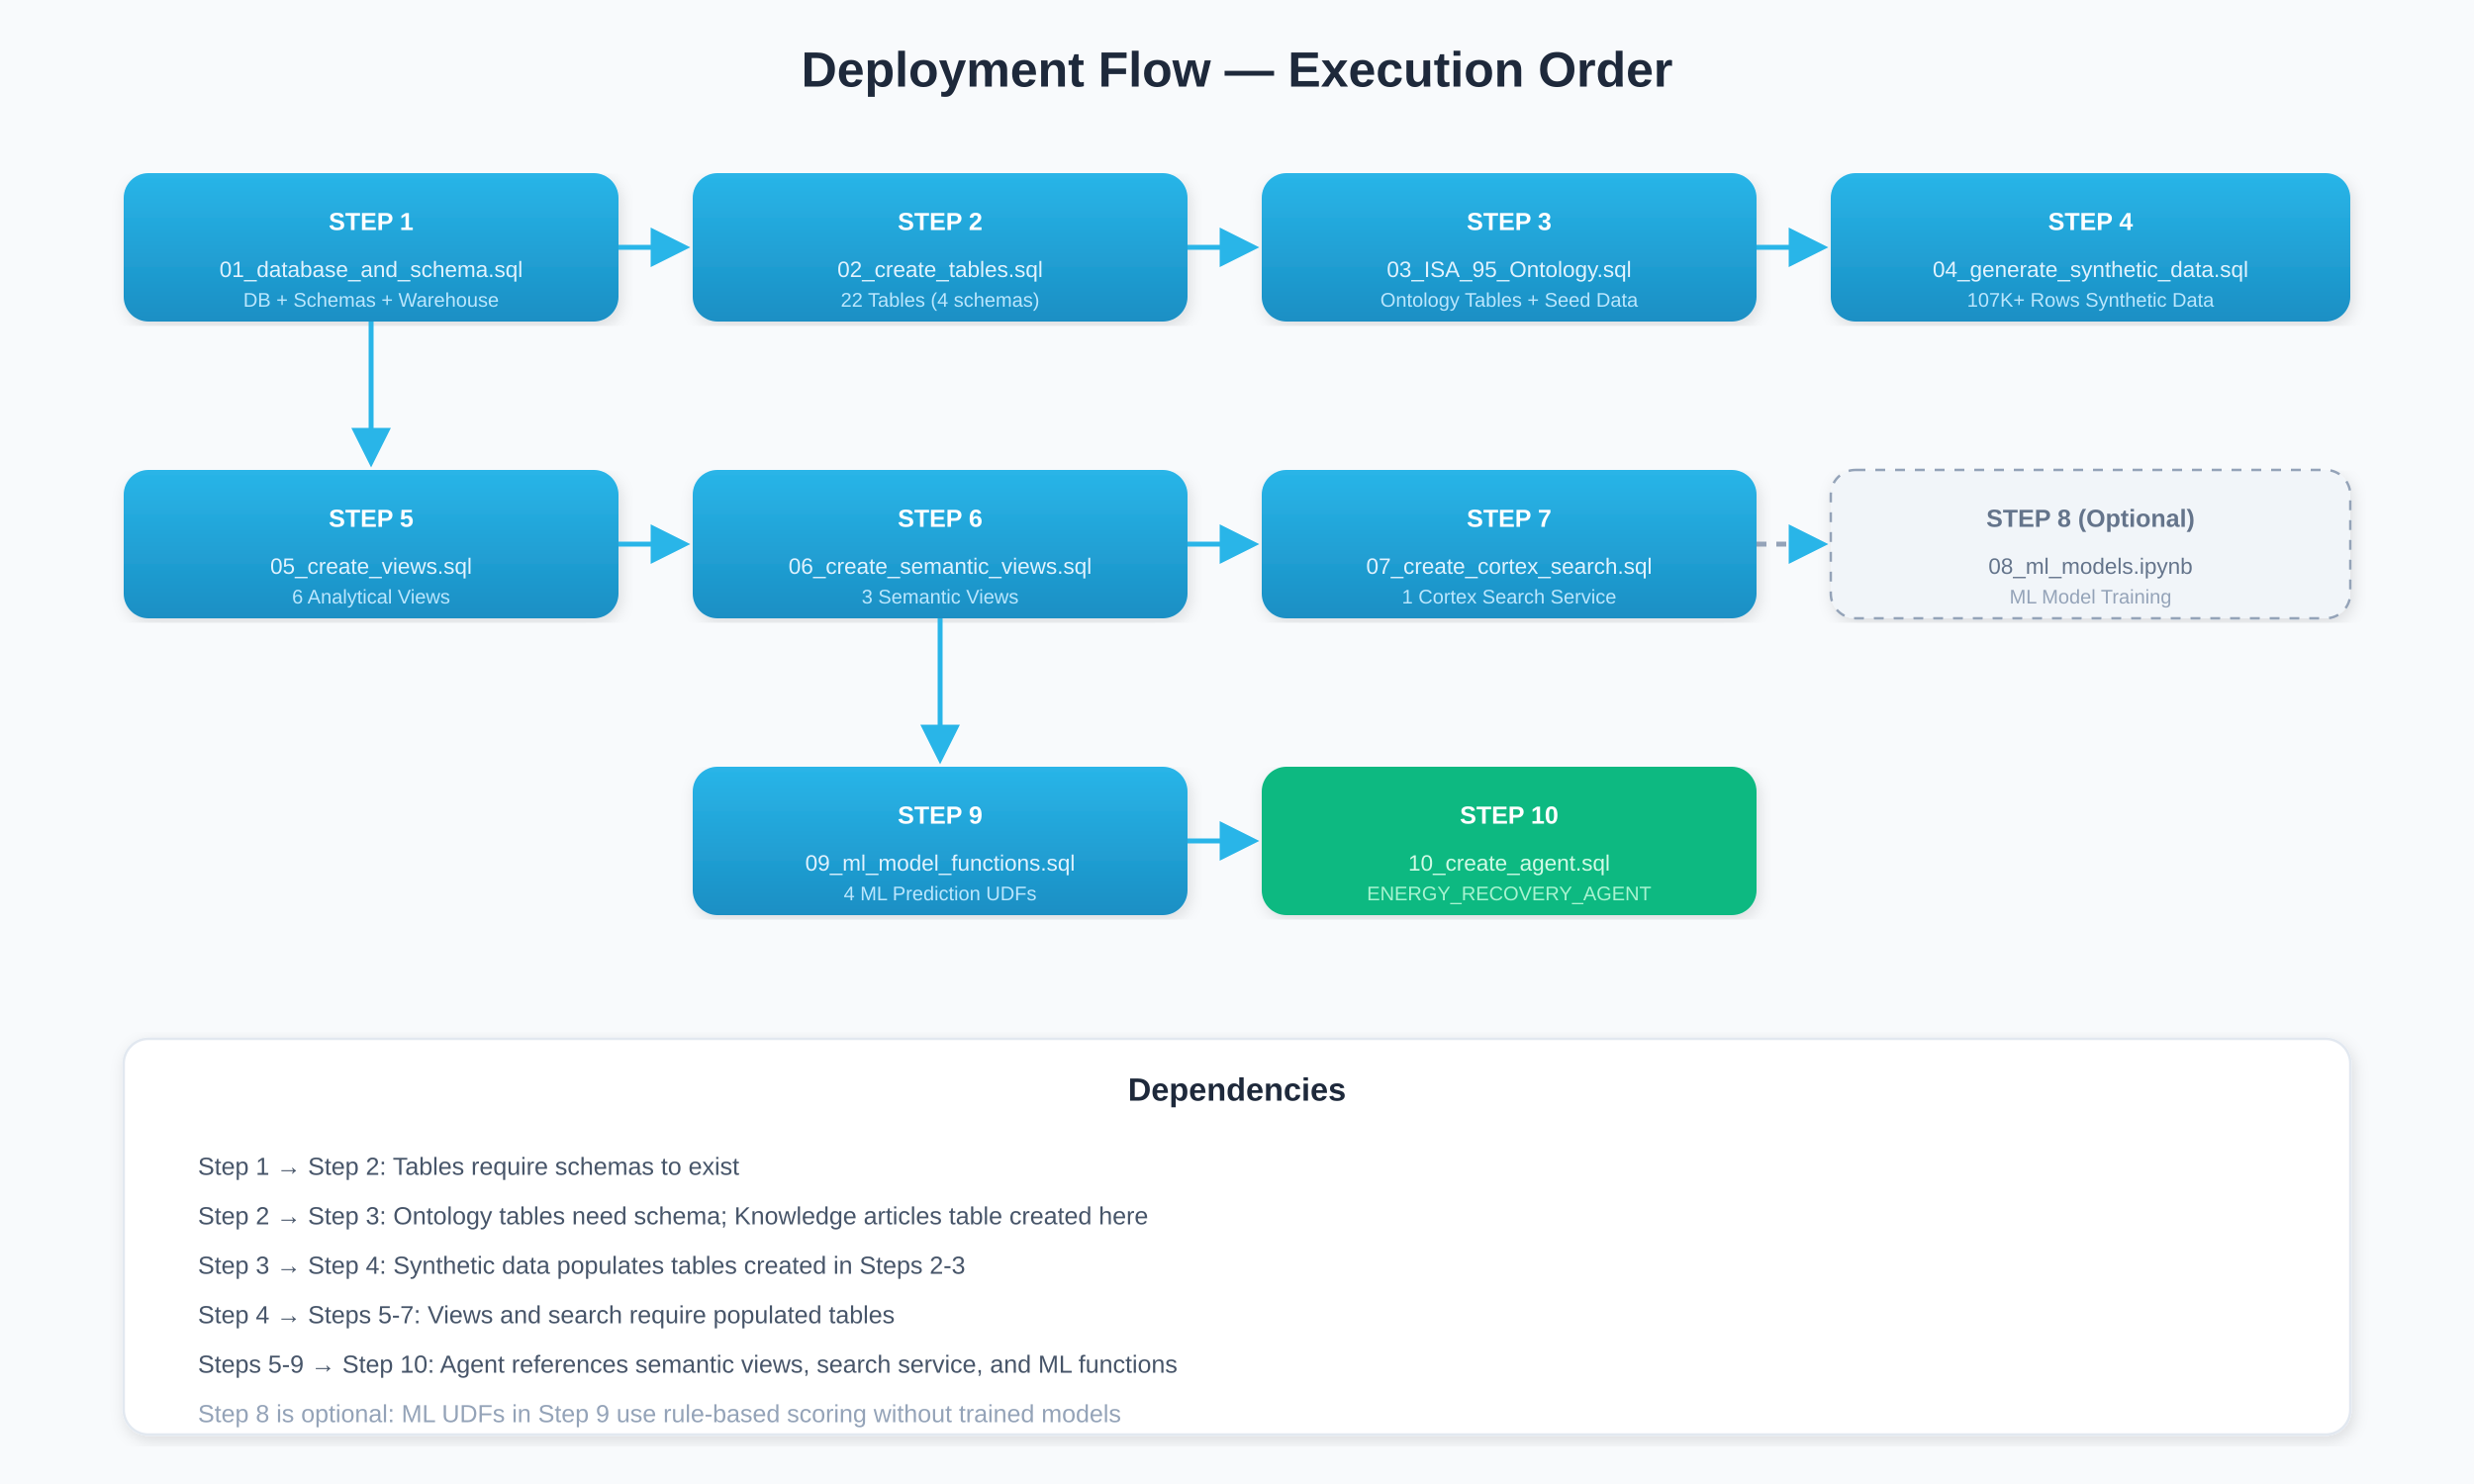
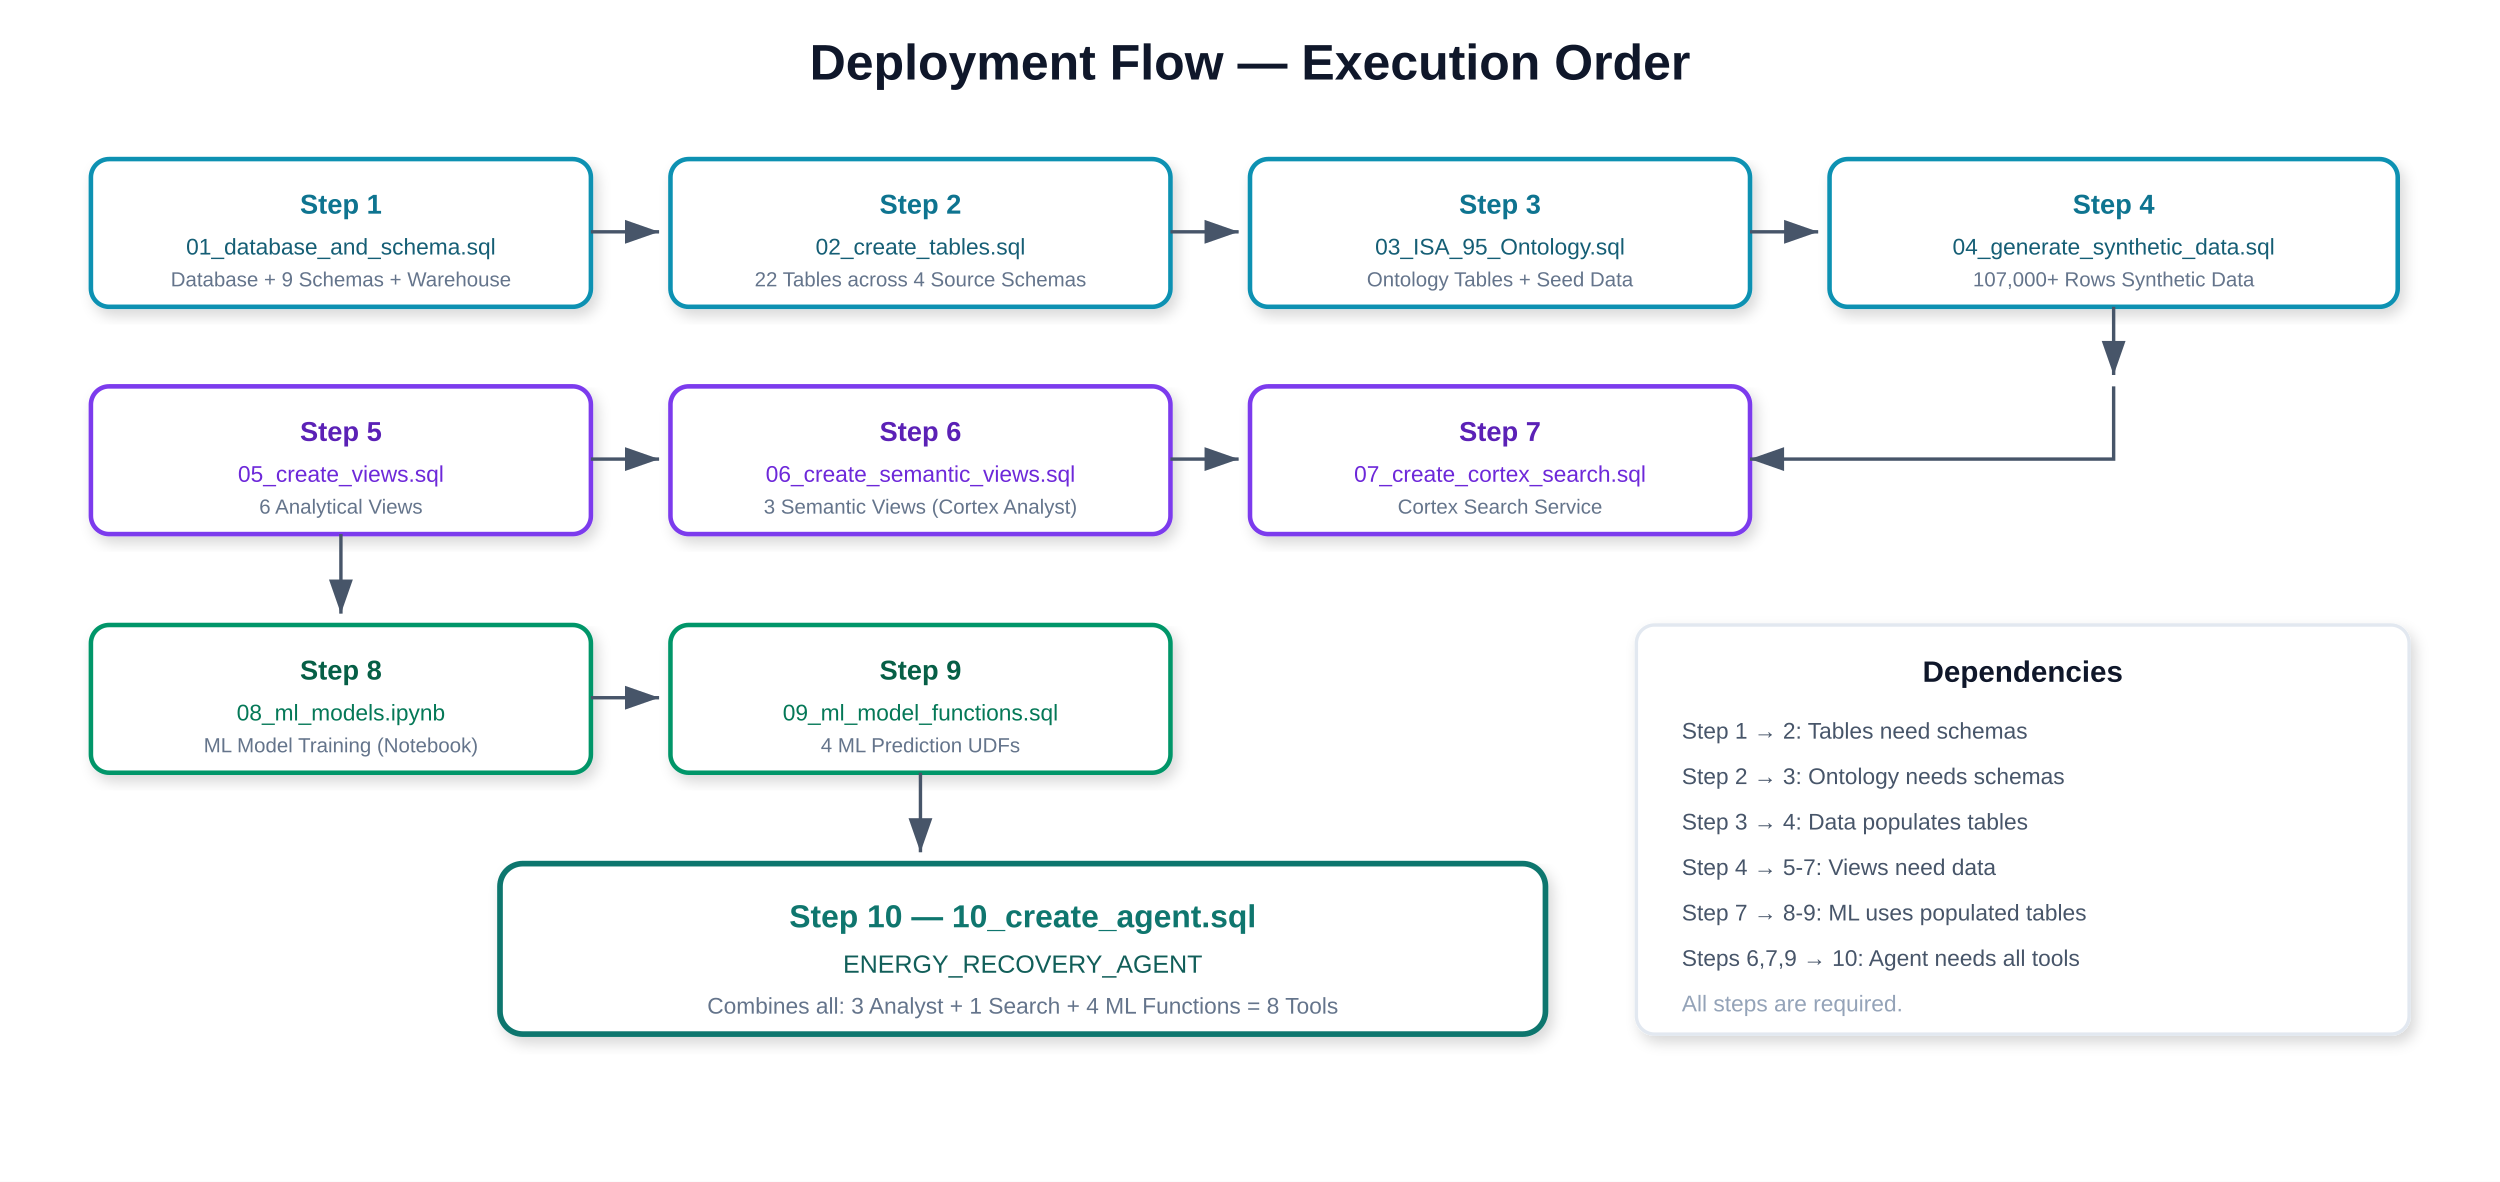
- <svg xmlns="http://www.w3.org/2000/svg" viewBox="0 0 1000 600" font-family="Segoe UI, Arial, sans-serif">
+ <svg xmlns="http://www.w3.org/2000/svg" viewBox="0 0 1100 520" font-family="Segoe UI, Arial, sans-serif">
  <defs>
-     <linearGradient id="stepGrad" x1="0%" y1="0%" x2="0%" y2="100%">
-       <stop offset="0%" style="stop-color:#29b5e8" />
-       <stop offset="100%" style="stop-color:#1a8fc4" />
-     </linearGradient>
-     <filter id="shadow2" x="-3%" y="-3%" width="106%" height="106%">
-       <feDropShadow dx="1" dy="2" stdDeviation="3" flood-opacity="0.12" />
+     <filter id="shadow" x="-4%" y="-4%" width="108%" height="116%">
+       <feDropShadow dx="2" dy="3" stdDeviation="3" flood-opacity="0.16" />
    </filter>
-   </defs>
-   <rect width="1000" height="600" fill="#f8fafc" />
-   <text x="500" y="35" text-anchor="middle" font-size="20" font-weight="bold" fill="#1e293b">Deployment Flow — Execution Order</text>
-   <rect x="50" y="70" width="200" height="60" rx="10" fill="url(#stepGrad)" filter="url(#shadow2)" />
-   <text x="150" y="93" text-anchor="middle" font-size="10" font-weight="bold" fill="white">STEP 1</text>
-   <text x="150" y="112" text-anchor="middle" font-size="9" fill="#e0f2fe">01_database_and_schema.sql</text>
-   <text x="150" y="124" text-anchor="middle" font-size="8" fill="#bae6fd">DB + Schemas + Warehouse</text>
-   <rect x="280" y="70" width="200" height="60" rx="10" fill="url(#stepGrad)" filter="url(#shadow2)" />
-   <text x="380" y="93" text-anchor="middle" font-size="10" font-weight="bold" fill="white">STEP 2</text>
-   <text x="380" y="112" text-anchor="middle" font-size="9" fill="#e0f2fe">02_create_tables.sql</text>
-   <text x="380" y="124" text-anchor="middle" font-size="8" fill="#bae6fd">22 Tables (4 schemas)</text>
-   <rect x="510" y="70" width="200" height="60" rx="10" fill="url(#stepGrad)" filter="url(#shadow2)" />
-   <text x="610" y="93" text-anchor="middle" font-size="10" font-weight="bold" fill="white">STEP 3</text>
-   <text x="610" y="112" text-anchor="middle" font-size="9" fill="#e0f2fe">03_ISA_95_Ontology.sql</text>
-   <text x="610" y="124" text-anchor="middle" font-size="8" fill="#bae6fd">Ontology Tables + Seed Data</text>
-   <rect x="740" y="70" width="210" height="60" rx="10" fill="url(#stepGrad)" filter="url(#shadow2)" />
-   <text x="845" y="93" text-anchor="middle" font-size="10" font-weight="bold" fill="white">STEP 4</text>
-   <text x="845" y="112" text-anchor="middle" font-size="9" fill="#e0f2fe">04_generate_synthetic_data.sql</text>
-   <text x="845" y="124" text-anchor="middle" font-size="8" fill="#bae6fd">107K+ Rows Synthetic Data</text>
-   <path d="M 250 100 L 275 100" stroke="#29b5e8" stroke-width="2" fill="none" marker-end="url(#arrowB)" />
-   <path d="M 480 100 L 505 100" stroke="#29b5e8" stroke-width="2" fill="none" marker-end="url(#arrowB)" />
-   <path d="M 710 100 L 735 100" stroke="#29b5e8" stroke-width="2" fill="none" marker-end="url(#arrowB)" />
-   <defs>
-     <marker id="arrowB" markerWidth="8" markerHeight="8" refX="6" refY="4" orient="auto">
-       <path d="M 0 0 L 8 4 L 0 8 Z" fill="#29b5e8" />
+     <marker id="arrow" markerWidth="10" markerHeight="7" refX="10" refY="3.5" orient="auto">
+       <polygon points="0 0, 10 3.5, 0 7" fill="#475569" />
    </marker>
  </defs>
-   <rect x="50" y="190" width="200" height="60" rx="10" fill="url(#stepGrad)" filter="url(#shadow2)" />
-   <text x="150" y="213" text-anchor="middle" font-size="10" font-weight="bold" fill="white">STEP 5</text>
-   <text x="150" y="232" text-anchor="middle" font-size="9" fill="#e0f2fe">05_create_views.sql</text>
-   <text x="150" y="244" text-anchor="middle" font-size="8" fill="#bae6fd">6 Analytical Views</text>
-   <rect x="280" y="190" width="200" height="60" rx="10" fill="url(#stepGrad)" filter="url(#shadow2)" />
-   <text x="380" y="213" text-anchor="middle" font-size="10" font-weight="bold" fill="white">STEP 6</text>
-   <text x="380" y="232" text-anchor="middle" font-size="9" fill="#e0f2fe">06_create_semantic_views.sql</text>
-   <text x="380" y="244" text-anchor="middle" font-size="8" fill="#bae6fd">3 Semantic Views</text>
-   <rect x="510" y="190" width="200" height="60" rx="10" fill="url(#stepGrad)" filter="url(#shadow2)" />
-   <text x="610" y="213" text-anchor="middle" font-size="10" font-weight="bold" fill="white">STEP 7</text>
-   <text x="610" y="232" text-anchor="middle" font-size="9" fill="#e0f2fe">07_create_cortex_search.sql</text>
-   <text x="610" y="244" text-anchor="middle" font-size="8" fill="#bae6fd">1 Cortex Search Service</text>
-   <rect x="740" y="190" width="210" height="60" rx="10" fill="#f1f5f9" stroke="#94a3b8" stroke-dasharray="4" filter="url(#shadow2)" />
-   <text x="845" y="213" text-anchor="middle" font-size="10" font-weight="bold" fill="#64748b">STEP 8 (Optional)</text>
-   <text x="845" y="232" text-anchor="middle" font-size="9" fill="#64748b">08_ml_models.ipynb</text>
-   <text x="845" y="244" text-anchor="middle" font-size="8" fill="#94a3b8">ML Model Training</text>
-   <path d="M 250 220 L 275 220" stroke="#29b5e8" stroke-width="2" fill="none" marker-end="url(#arrowB)" />
-   <path d="M 480 220 L 505 220" stroke="#29b5e8" stroke-width="2" fill="none" marker-end="url(#arrowB)" />
-   <path d="M 710 220 L 735 220" stroke="#94a3b8" stroke-width="2" fill="none" stroke-dasharray="4" marker-end="url(#arrowB)" />
-   <path d="M 150 130 L 150 185" stroke="#29b5e8" stroke-width="2" fill="none" marker-end="url(#arrowB)" />
-   <rect x="280" y="310" width="200" height="60" rx="10" fill="url(#stepGrad)" filter="url(#shadow2)" />
-   <text x="380" y="333" text-anchor="middle" font-size="10" font-weight="bold" fill="white">STEP 9</text>
-   <text x="380" y="352" text-anchor="middle" font-size="9" fill="#e0f2fe">09_ml_model_functions.sql</text>
-   <text x="380" y="364" text-anchor="middle" font-size="8" fill="#bae6fd">4 ML Prediction UDFs</text>
-   <rect x="510" y="310" width="200" height="60" rx="10" fill="#10b981" filter="url(#shadow2)" />
-   <text x="610" y="333" text-anchor="middle" font-size="10" font-weight="bold" fill="white">STEP 10</text>
-   <text x="610" y="352" text-anchor="middle" font-size="9" fill="#d1fae5">10_create_agent.sql</text>
-   <text x="610" y="364" text-anchor="middle" font-size="8" fill="#a7f3d0">ENERGY_RECOVERY_AGENT</text>
-   <path d="M 380 250 L 380 305" stroke="#29b5e8" stroke-width="2" fill="none" marker-end="url(#arrowB)" />
-   <path d="M 480 340 L 505 340" stroke="#29b5e8" stroke-width="2" fill="none" marker-end="url(#arrowB)" />
-   <rect x="50" y="420" width="900" height="160" rx="10" fill="white" stroke="#e2e8f0" filter="url(#shadow2)" />
-   <text x="500" y="445" text-anchor="middle" font-size="13" font-weight="bold" fill="#1e293b">Dependencies</text>
-   <text x="80" y="475" font-size="10" fill="#475569">Step 1 → Step 2: Tables require schemas to exist</text>
-   <text x="80" y="495" font-size="10" fill="#475569">Step 2 → Step 3: Ontology tables need schema; Knowledge articles table created here</text>
-   <text x="80" y="515" font-size="10" fill="#475569">Step 3 → Step 4: Synthetic data populates tables created in Steps 2-3</text>
-   <text x="80" y="535" font-size="10" fill="#475569">Step 4 → Steps 5-7: Views and search require populated tables</text>
-   <text x="80" y="555" font-size="10" fill="#475569">Steps 5-9 → Step 10: Agent references semantic views, search service, and ML functions</text>
-   <text x="80" y="575" font-size="10" fill="#94a3b8">Step 8 is optional: ML UDFs in Step 9 use rule-based scoring without trained models</text>
+   <rect width="1100" height="520" fill="#ffffff" />
+   <text x="550" y="35" text-anchor="middle" font-size="22" font-weight="bold" fill="#0f172a">Deployment Flow — Execution Order</text>
+   <rect x="40" y="70" width="220" height="65" rx="8" fill="#ffffff" stroke="#0891b2" stroke-width="2" filter="url(#shadow)" />
+   <text x="150" y="94" text-anchor="middle" font-size="12" font-weight="bold" fill="#0e7490">Step 1</text>
+   <text x="150" y="112" text-anchor="middle" font-size="10" fill="#155e75">01_database_and_schema.sql</text>
+   <text x="150" y="126" text-anchor="middle" font-size="9" fill="#64748b">Database + 9 Schemas + Warehouse</text>
+   <line x1="260" y1="102" x2="290" y2="102" stroke="#475569" stroke-width="1.5" marker-end="url(#arrow)" />
+   <rect x="295" y="70" width="220" height="65" rx="8" fill="#ffffff" stroke="#0891b2" stroke-width="2" filter="url(#shadow)" />
+   <text x="405" y="94" text-anchor="middle" font-size="12" font-weight="bold" fill="#0e7490">Step 2</text>
+   <text x="405" y="112" text-anchor="middle" font-size="10" fill="#155e75">02_create_tables.sql</text>
+   <text x="405" y="126" text-anchor="middle" font-size="9" fill="#64748b">22 Tables across 4 Source Schemas</text>
+   <line x1="515" y1="102" x2="545" y2="102" stroke="#475569" stroke-width="1.5" marker-end="url(#arrow)" />
+   <rect x="550" y="70" width="220" height="65" rx="8" fill="#ffffff" stroke="#0891b2" stroke-width="2" filter="url(#shadow)" />
+   <text x="660" y="94" text-anchor="middle" font-size="12" font-weight="bold" fill="#0e7490">Step 3</text>
+   <text x="660" y="112" text-anchor="middle" font-size="10" fill="#155e75">03_ISA_95_Ontology.sql</text>
+   <text x="660" y="126" text-anchor="middle" font-size="9" fill="#64748b">Ontology Tables + Seed Data</text>
+   <line x1="770" y1="102" x2="800" y2="102" stroke="#475569" stroke-width="1.5" marker-end="url(#arrow)" />
+   <rect x="805" y="70" width="250" height="65" rx="8" fill="#ffffff" stroke="#0891b2" stroke-width="2" filter="url(#shadow)" />
+   <text x="930" y="94" text-anchor="middle" font-size="12" font-weight="bold" fill="#0e7490">Step 4</text>
+   <text x="930" y="112" text-anchor="middle" font-size="10" fill="#155e75">04_generate_synthetic_data.sql</text>
+   <text x="930" y="126" text-anchor="middle" font-size="9" fill="#64748b">107,000+ Rows Synthetic Data</text>
+   <line x1="930" y1="135" x2="930" y2="165" stroke="#475569" stroke-width="1.5" marker-end="url(#arrow)" />
+   <rect x="40" y="170" width="220" height="65" rx="8" fill="#ffffff" stroke="#7c3aed" stroke-width="2" filter="url(#shadow)" />
+   <text x="150" y="194" text-anchor="middle" font-size="12" font-weight="bold" fill="#5b21b6">Step 5</text>
+   <text x="150" y="212" text-anchor="middle" font-size="10" fill="#6d28d9">05_create_views.sql</text>
+   <text x="150" y="226" text-anchor="middle" font-size="9" fill="#64748b">6 Analytical Views</text>
+   <line x1="260" y1="202" x2="290" y2="202" stroke="#475569" stroke-width="1.5" marker-end="url(#arrow)" />
+   <rect x="295" y="170" width="220" height="65" rx="8" fill="#ffffff" stroke="#7c3aed" stroke-width="2" filter="url(#shadow)" />
+   <text x="405" y="194" text-anchor="middle" font-size="12" font-weight="bold" fill="#5b21b6">Step 6</text>
+   <text x="405" y="212" text-anchor="middle" font-size="10" fill="#6d28d9">06_create_semantic_views.sql</text>
+   <text x="405" y="226" text-anchor="middle" font-size="9" fill="#64748b">3 Semantic Views (Cortex Analyst)</text>
+   <line x1="515" y1="202" x2="545" y2="202" stroke="#475569" stroke-width="1.5" marker-end="url(#arrow)" />
+   <rect x="550" y="170" width="220" height="65" rx="8" fill="#ffffff" stroke="#7c3aed" stroke-width="2" filter="url(#shadow)" />
+   <text x="660" y="194" text-anchor="middle" font-size="12" font-weight="bold" fill="#5b21b6">Step 7</text>
+   <text x="660" y="212" text-anchor="middle" font-size="10" fill="#6d28d9">07_create_cortex_search.sql</text>
+   <text x="660" y="226" text-anchor="middle" font-size="9" fill="#64748b">Cortex Search Service</text>
+   <path d="M 930 170 L 930 202 L 770 202" stroke="#475569" stroke-width="1.5" fill="none" marker-end="url(#arrow)" />
+   <line x1="150" y1="235" x2="150" y2="270" stroke="#475569" stroke-width="1.5" marker-end="url(#arrow)" />
+   <rect x="40" y="275" width="220" height="65" rx="8" fill="#ffffff" stroke="#059669" stroke-width="2" filter="url(#shadow)" />
+   <text x="150" y="299" text-anchor="middle" font-size="12" font-weight="bold" fill="#065f46">Step 8</text>
+   <text x="150" y="317" text-anchor="middle" font-size="10" fill="#047857">08_ml_models.ipynb</text>
+   <text x="150" y="331" text-anchor="middle" font-size="9" fill="#64748b">ML Model Training (Notebook)</text>
+   <line x1="260" y1="307" x2="290" y2="307" stroke="#475569" stroke-width="1.5" marker-end="url(#arrow)" />
+   <rect x="295" y="275" width="220" height="65" rx="8" fill="#ffffff" stroke="#059669" stroke-width="2" filter="url(#shadow)" />
+   <text x="405" y="299" text-anchor="middle" font-size="12" font-weight="bold" fill="#065f46">Step 9</text>
+   <text x="405" y="317" text-anchor="middle" font-size="10" fill="#047857">09_ml_model_functions.sql</text>
+   <text x="405" y="331" text-anchor="middle" font-size="9" fill="#64748b">4 ML Prediction UDFs</text>
+   <line x1="405" y1="340" x2="405" y2="375" stroke="#475569" stroke-width="1.5" marker-end="url(#arrow)" />
+   <rect x="220" y="380" width="460" height="75" rx="10" fill="#ffffff" stroke="#0f766e" stroke-width="2.5" filter="url(#shadow)" />
+   <text x="450" y="408" text-anchor="middle" font-size="14" font-weight="bold" fill="#0f766e">Step 10 — 10_create_agent.sql</text>
+   <text x="450" y="428" text-anchor="middle" font-size="11" fill="#115e59">ENERGY_RECOVERY_AGENT</text>
+   <text x="450" y="446" text-anchor="middle" font-size="10" fill="#64748b">Combines all: 3 Analyst + 1 Search + 4 ML Functions = 8 Tools</text>
+   <rect x="720" y="275" width="340" height="180" rx="8" fill="#ffffff" stroke="#e2e8f0" stroke-width="1.5" filter="url(#shadow)" />
+   <text x="890" y="300" text-anchor="middle" font-size="13" font-weight="bold" fill="#0f172a">Dependencies</text>
+   <text x="740" y="325" font-size="10" fill="#475569">Step 1 → 2: Tables need schemas</text>
+   <text x="740" y="345" font-size="10" fill="#475569">Step 2 → 3: Ontology needs schemas</text>
+   <text x="740" y="365" font-size="10" fill="#475569">Step 3 → 4: Data populates tables</text>
+   <text x="740" y="385" font-size="10" fill="#475569">Step 4 → 5-7: Views need data</text>
+   <text x="740" y="405" font-size="10" fill="#475569">Step 7 → 8-9: ML uses populated tables</text>
+   <text x="740" y="425" font-size="10" fill="#475569">Steps 6,7,9 → 10: Agent needs all tools</text>
+   <text x="740" y="445" font-size="10" fill="#94a3b8">All steps are required.</text>
</svg>
